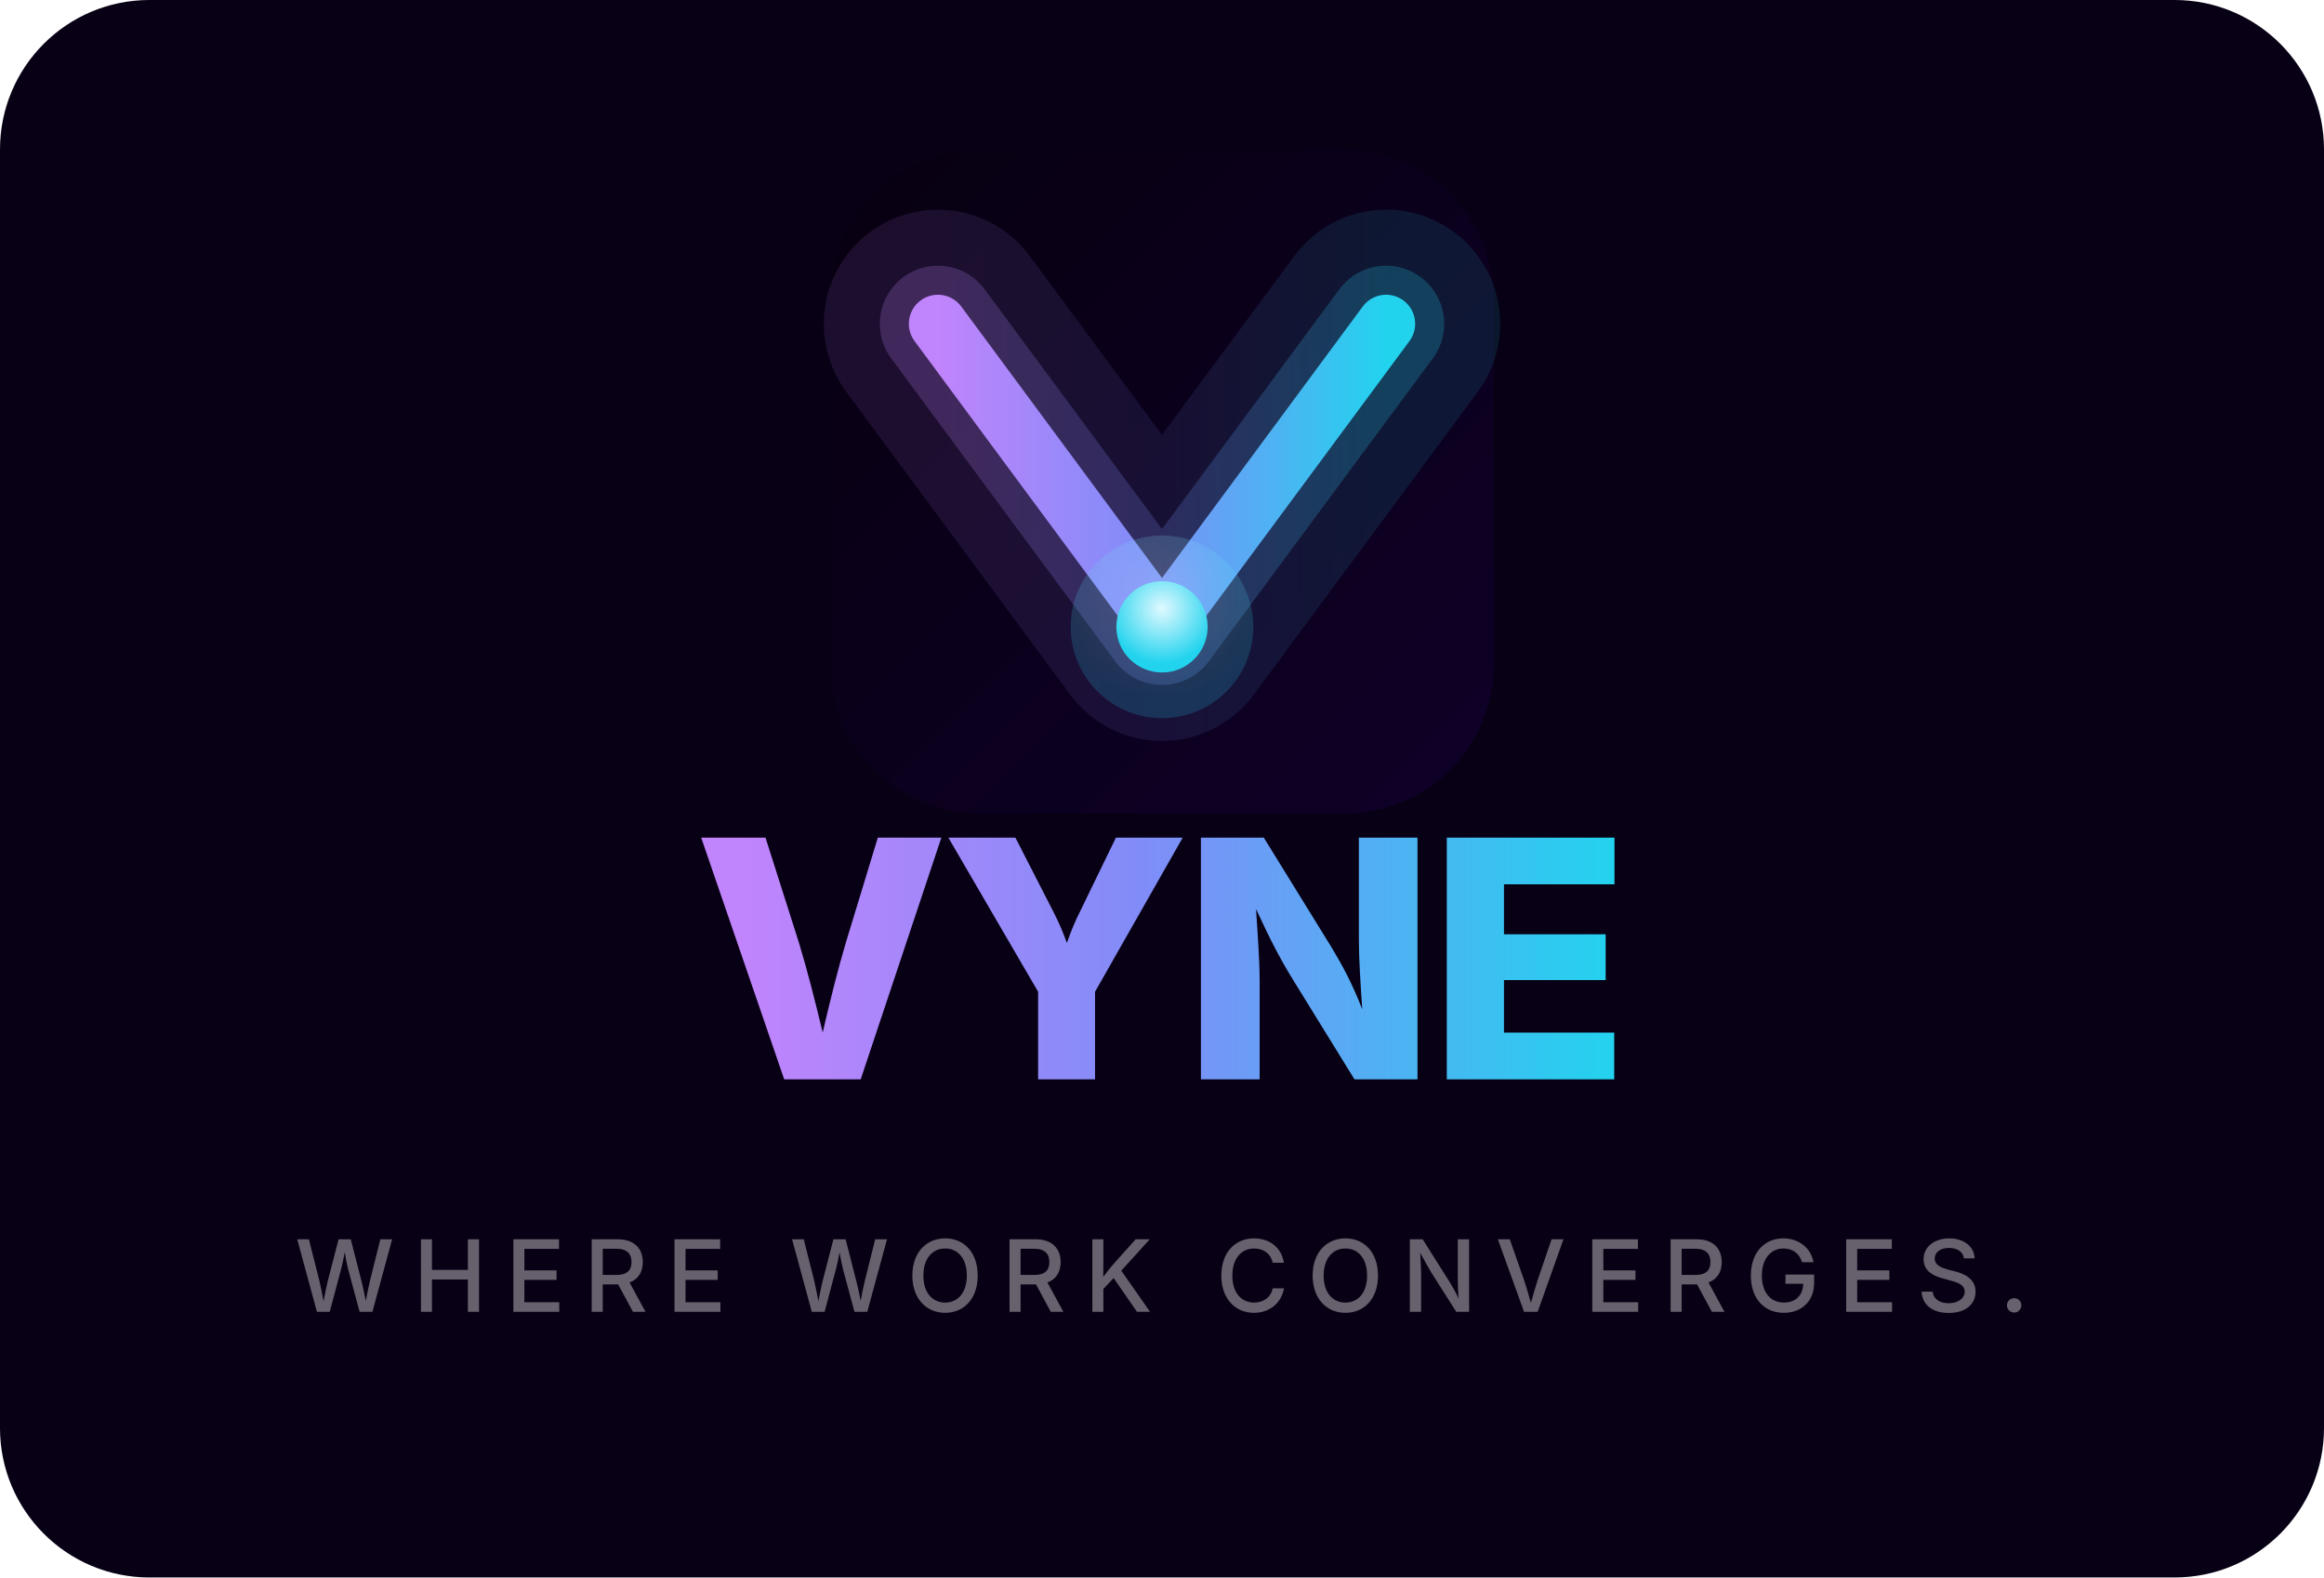
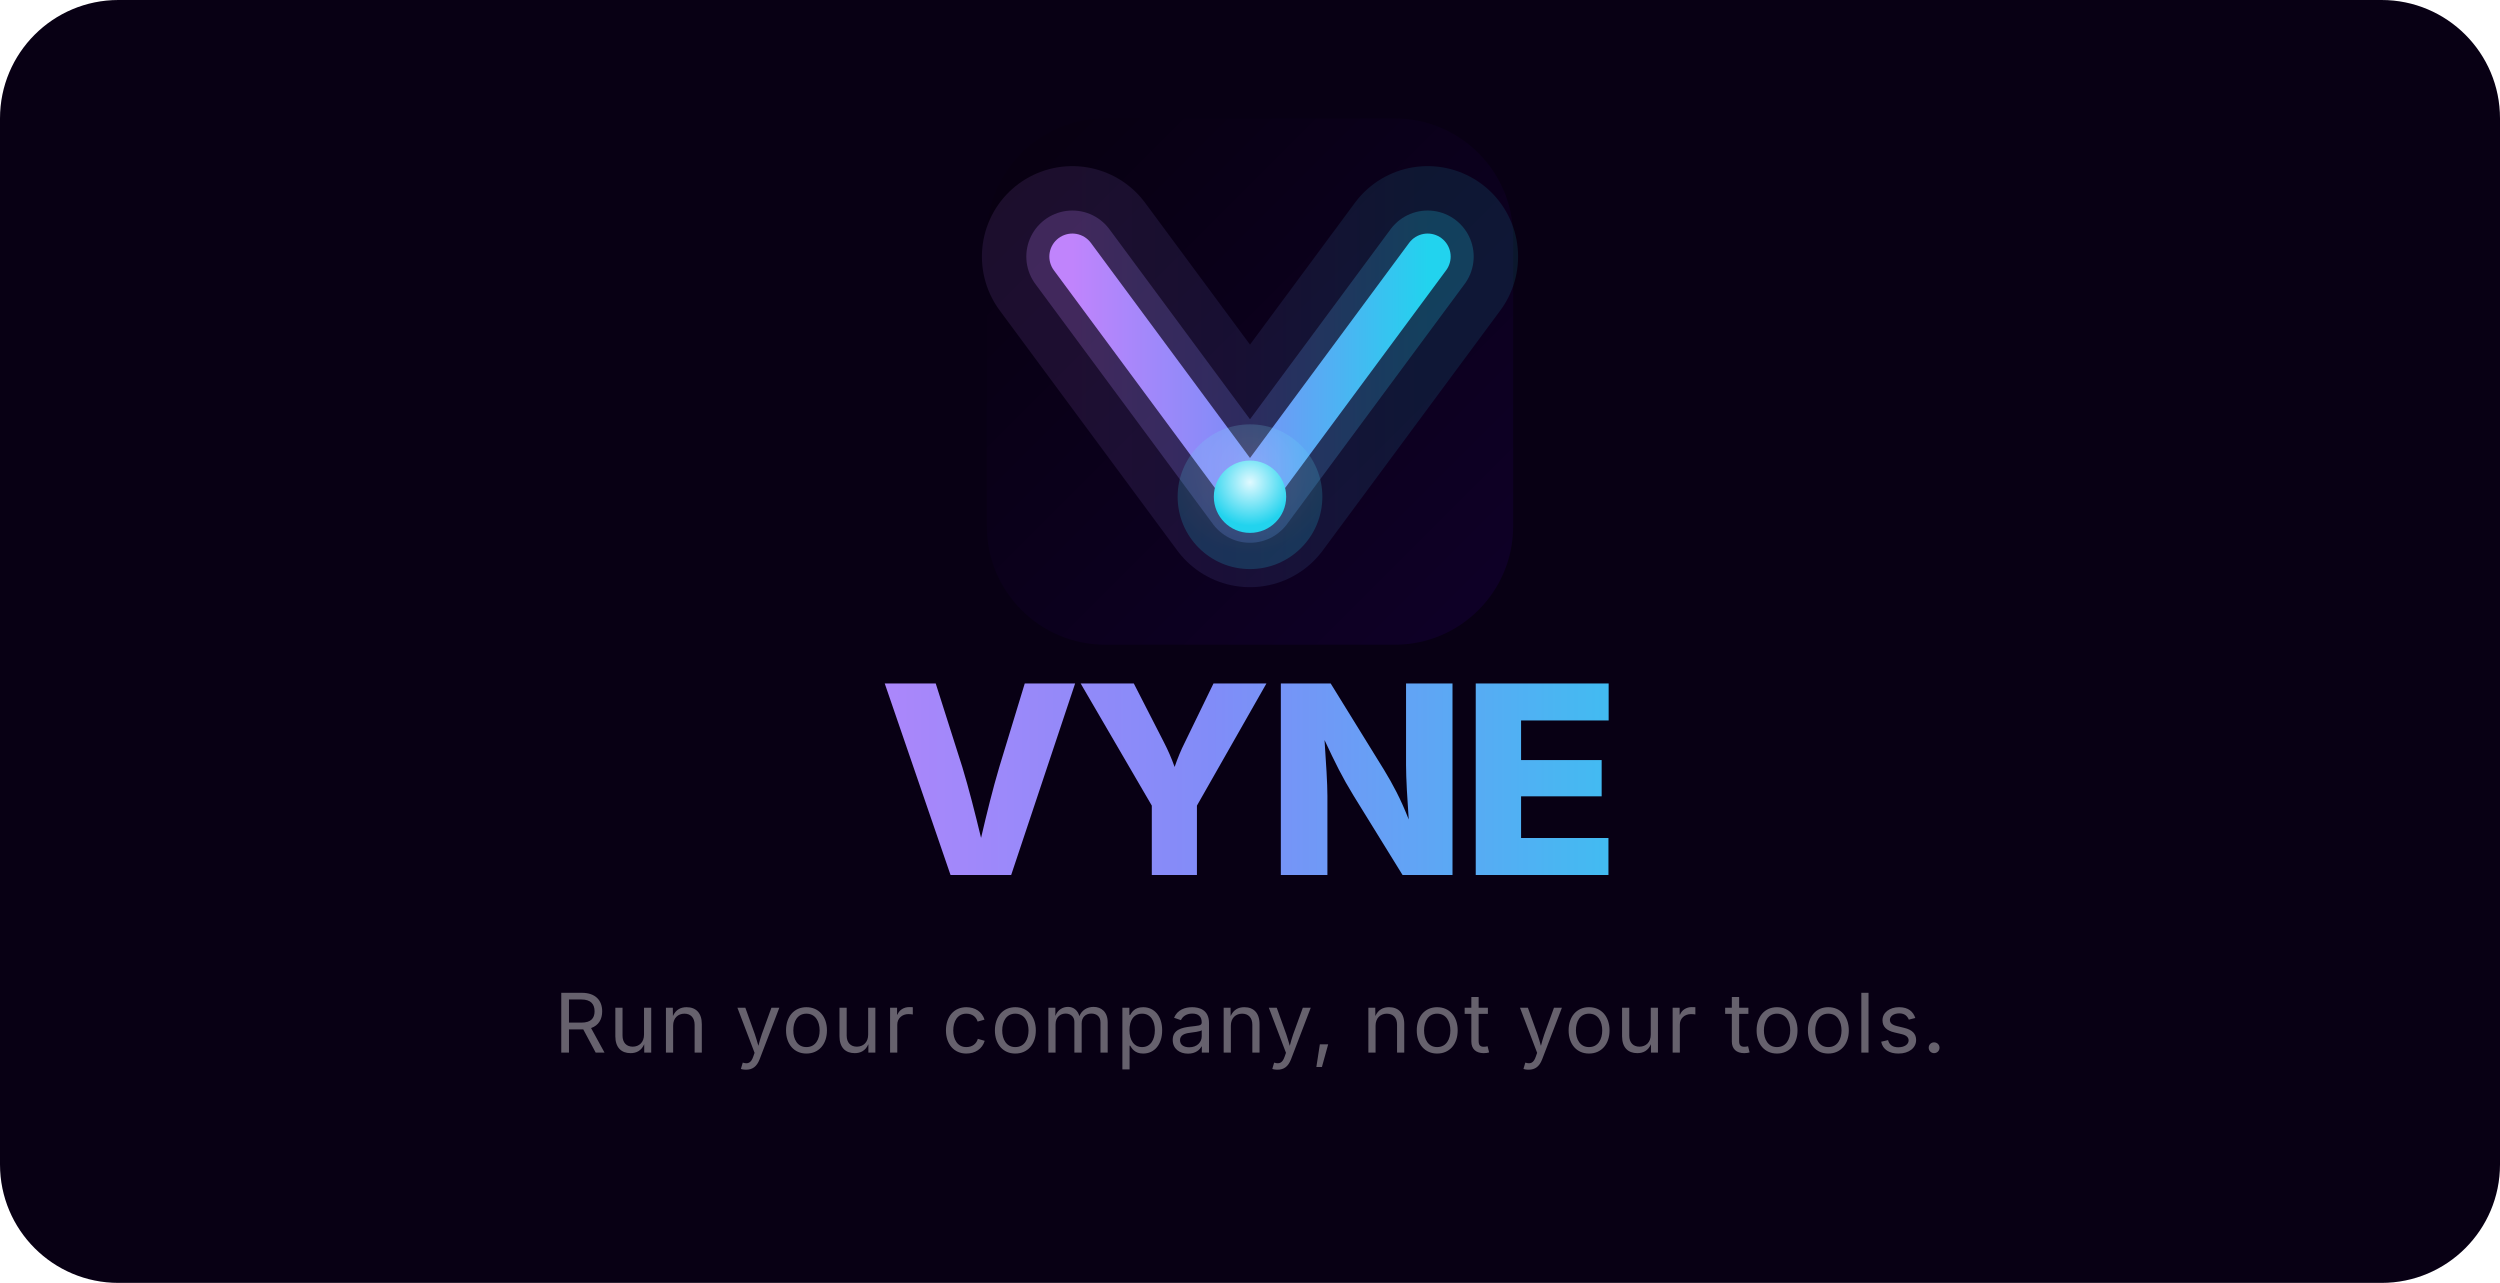
- <svg xmlns="http://www.w3.org/2000/svg" width="280" height="190" viewBox="0 0 280 190" fill="none">
-   <rect width="280" height="190" rx="18" fill="#080014" />
-   <g transform="translate(100, 18)">
+ <svg xmlns="http://www.w3.org/2000/svg" width="380" height="195" viewBox="0 0 380 195" fill="none">
+   <rect width="380" height="195" rx="18" fill="#080014" />
+   <g transform="translate(150, 18)">
    <rect width="80" height="80" rx="18" fill="url(#sibg)" />
    <path d="M13 21 L40 57.5 L67 21" stroke="url(#svg)" stroke-width="27.5" stroke-linecap="round" stroke-linejoin="round" fill="none" opacity="0.11" />
    <path d="M13 21 L40 57.5 L67 21" stroke="url(#svg)" stroke-width="14" stroke-linecap="round" stroke-linejoin="round" fill="none" opacity="0.22" />
    <path d="M13 21 L40 57.5 L67 21" stroke="url(#svg)" stroke-width="7" stroke-linecap="round" stroke-linejoin="round" fill="none" />
    <circle cx="40" cy="57.5" r="11" fill="url(#sdg)" opacity="0.18" />
    <circle cx="40" cy="57.5" r="5.5" fill="url(#sdg)" />
  </g>
-   <text x="140" y="130" text-anchor="middle" font-family="system-ui, -apple-system, 'Segoe UI', sans-serif" font-size="40" font-weight="800" letter-spacing="-1" fill="url(#stg)">VYNE</text>
-   <text x="140" y="158" text-anchor="middle" font-family="system-ui, -apple-system, 'Segoe UI', sans-serif" font-size="12" font-weight="500" letter-spacing="2.2" fill="rgba(255,255,255,0.38)">WHERE WORK CONVERGES.</text>
+   <text x="190" y="133" text-anchor="middle" font-family="system-ui, -apple-system, 'Segoe UI', sans-serif" font-size="40" font-weight="800" letter-spacing="-1" fill="url(#stg)">VYNE</text>
+   <text x="190" y="160" text-anchor="middle" font-family="system-ui, -apple-system, 'Segoe UI', sans-serif" font-size="12.5" font-weight="400" letter-spacing="0.3" fill="rgba(255,255,255,0.38)">Run your company, not your tools.</text>
  <defs>
    <linearGradient id="sibg" x1="0" y1="0" x2="80" y2="80" gradientUnits="userSpaceOnUse">
      <stop stop-color="#070010" />
      <stop offset="1" stop-color="#0F0028" />
    </linearGradient>
    <linearGradient id="svg" x1="13" y1="21" x2="67" y2="21" gradientUnits="userSpaceOnUse">
      <stop stop-color="#C084FC" />
      <stop offset="0.45" stop-color="#818CF8" />
      <stop offset="1" stop-color="#22D3EE" />
    </linearGradient>
    <radialGradient id="sdg" cx="50%" cy="30%" r="60%">
      <stop stop-color="#E0F9FF" />
      <stop offset="1" stop-color="#22D3EE" />
    </radialGradient>
-     <linearGradient id="stg" x1="90" y1="0" x2="195" y2="0" gradientUnits="userSpaceOnUse">
+     <linearGradient id="stg" x1="110" y1="0" x2="275" y2="0" gradientUnits="userSpaceOnUse">
      <stop stop-color="#C084FC" />
      <stop offset="0.45" stop-color="#818CF8" />
      <stop offset="1" stop-color="#22D3EE" />
    </linearGradient>
  </defs>
</svg>
